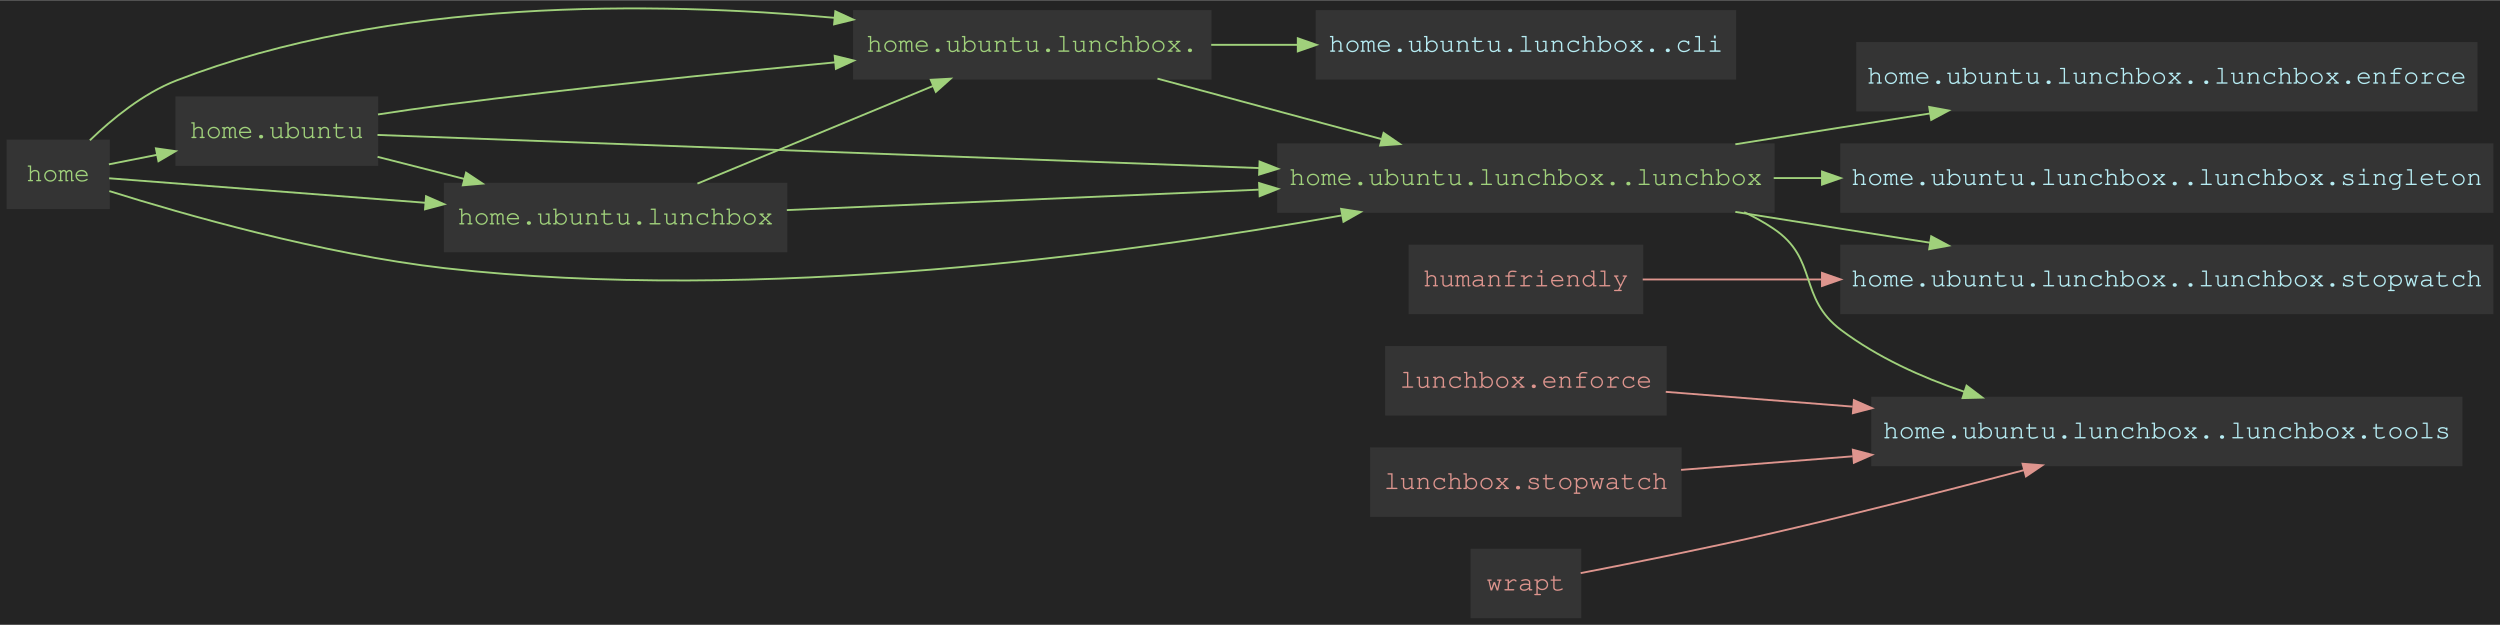
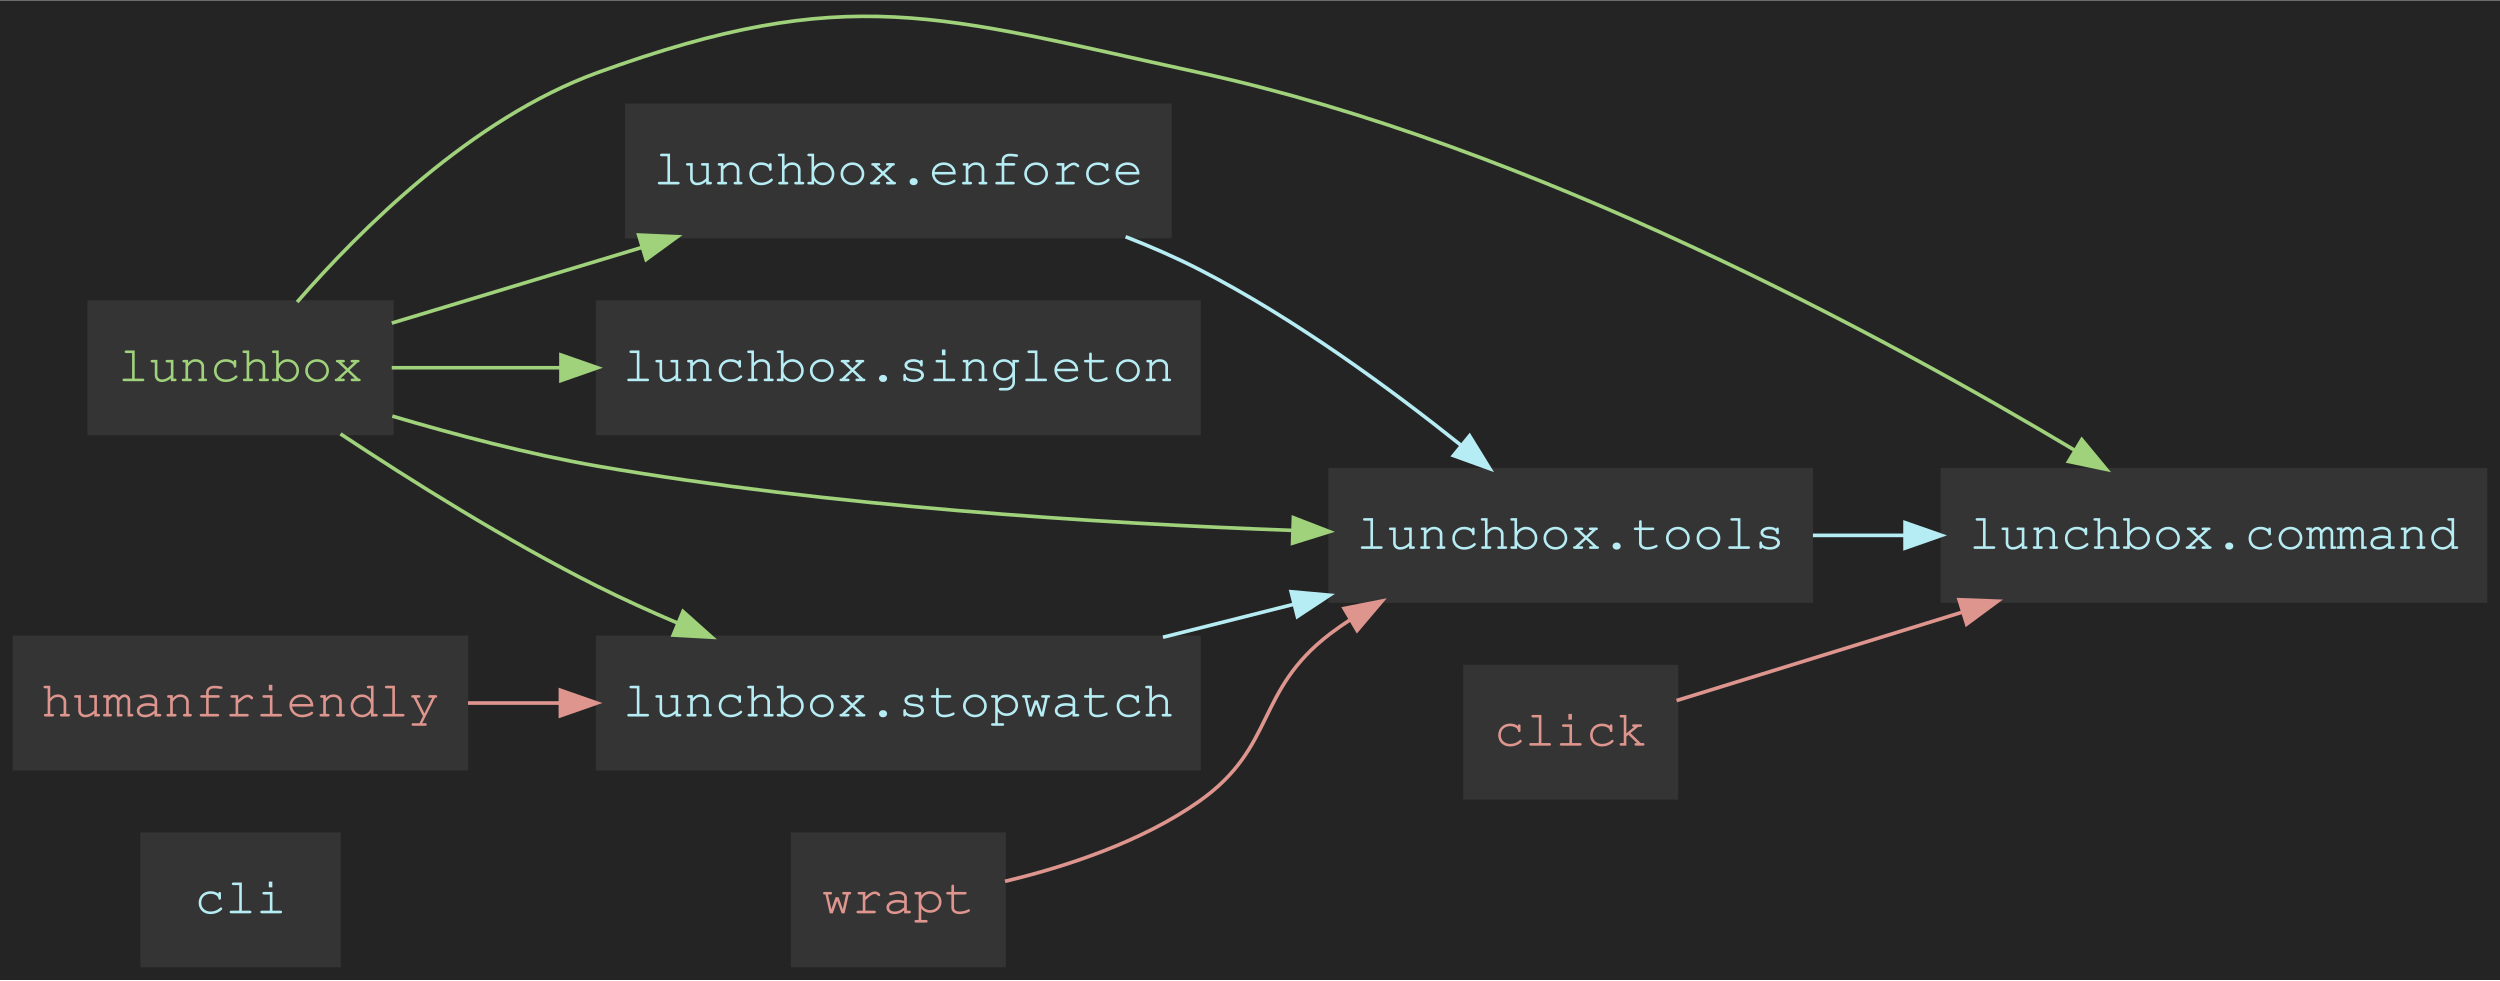
- <svg xmlns="http://www.w3.org/2000/svg" width="1332pt" height="333pt" viewBox="0.00 0.00 1332.00 332.77">
-   <g id="graph0" class="graph" transform="scale(1 1) rotate(0) translate(4 328.7705)">
-     <polygon fill="#242424" stroke="transparent" points="-4,4 -4,-328.771 1328,-328.771 1328,4 -4,4" />
+ <svg xmlns="http://www.w3.org/2000/svg" width="686pt" height="269pt" viewBox="0.00 0.00 686.00 268.82">
+   <g id="graph0" class="graph" transform="scale(1 1) rotate(0) translate(4 264.82)">
+     <polygon fill="#242424" stroke="transparent" points="-4,4 -4,-264.82 682,-264.82 682,4 -4,4" />
    <g id="node1" class="node">
-       <polygon fill="#343434" stroke="#343434" points="920.5,-323 697.5,-323 697.5,-287 920.5,-287 920.5,-323" />
-       <text text-anchor="middle" x="809" y="-301.3" font-family="Courier,monospace" font-size="14.00" fill="#b6ecf3">home.ubuntu.lunchbox..cli</text>
+       <polygon fill="#343434" stroke="#343434" points="89,-36 35,-36 35,0 89,0 89,-36" />
+       <text text-anchor="middle" x="62" y="-14.3" font-family="Courier,monospace" font-size="14.00" fill="#b6ecf3">cli</text>
    </g>
    <g id="node2" class="node">
-       <polygon fill="#343434" stroke="#343434" points="1315.5,-306 985.5,-306 985.5,-270 1315.5,-270 1315.5,-306" />
-       <text text-anchor="middle" x="1150.5" y="-284.3" font-family="Courier,monospace" font-size="14.00" fill="#b6ecf3">home.ubuntu.lunchbox..lunchbox.enforce</text>
+       <polygon fill="#343434" stroke="#343434" points="678,-136 529,-136 529,-100 678,-100 678,-136" />
+       <text text-anchor="middle" x="603.5" y="-114.3" font-family="Courier,monospace" font-size="14.00" fill="#b6ecf3">lunchbox.command</text>
    </g>
    <g id="node3" class="node">
-       <polygon fill="#343434" stroke="#343434" points="1324,-252 977,-252 977,-216 1324,-216 1324,-252" />
-       <text text-anchor="middle" x="1150.5" y="-230.3" font-family="Courier,monospace" font-size="14.00" fill="#b6ecf3">home.ubuntu.lunchbox..lunchbox.singleton</text>
+       <polygon fill="#343434" stroke="#343434" points="317,-236 168,-236 168,-200 317,-200 317,-236" />
+       <text text-anchor="middle" x="242.5" y="-214.3" font-family="Courier,monospace" font-size="14.00" fill="#b6ecf3">lunchbox.enforce</text>
+     </g>
+     <g id="node6" class="node">
+       <polygon fill="#343434" stroke="#343434" points="493,-136 361,-136 361,-100 493,-100 493,-136" />
+       <text text-anchor="middle" x="427" y="-114.3" font-family="Courier,monospace" font-size="14.00" fill="#b6ecf3">lunchbox.tools</text>
+     </g>
+     <g id="edge1" class="edge">
+       <path fill="none" stroke="#b6ecf3" d="M304.86,-199.95C311.78,-197.24 318.63,-194.26 325,-191 350.95,-177.72 377.57,-158.2 396.96,-142.68" />
+       <polygon fill="#b6ecf3" stroke="#b6ecf3" points="399.25,-145.33 404.8,-136.3 394.83,-139.9 399.25,-145.33" />
    </g>
    <g id="node4" class="node">
-       <polygon fill="#343434" stroke="#343434" points="1324,-198 977,-198 977,-162 1324,-162 1324,-198" />
-       <text text-anchor="middle" x="1150.5" y="-176.3" font-family="Courier,monospace" font-size="14.00" fill="#b6ecf3">home.ubuntu.lunchbox..lunchbox.stopwatch</text>
+       <polygon fill="#343434" stroke="#343434" points="325,-182 160,-182 160,-146 325,-146 325,-182" />
+       <text text-anchor="middle" x="242.5" y="-160.3" font-family="Courier,monospace" font-size="14.00" fill="#b6ecf3">lunchbox.singleton</text>
    </g>
    <g id="node5" class="node">
-       <polygon fill="#343434" stroke="#343434" points="1307.5,-117 993.5,-117 993.5,-81 1307.5,-81 1307.5,-117" />
-       <text text-anchor="middle" x="1150.5" y="-95.3" font-family="Courier,monospace" font-size="14.00" fill="#b6ecf3">home.ubuntu.lunchbox..lunchbox.tools</text>
+       <polygon fill="#343434" stroke="#343434" points="325,-90 160,-90 160,-54 325,-54 325,-90" />
+       <text text-anchor="middle" x="242.5" y="-68.3" font-family="Courier,monospace" font-size="14.00" fill="#b6ecf3">lunchbox.stopwatch</text>
    </g>
-     <g id="node6" class="node">
-       <polygon fill="#343434" stroke="#343434" points="871,-198 747,-198 747,-162 871,-162 871,-198" />
-       <text text-anchor="middle" x="809" y="-176.3" font-family="Courier,monospace" font-size="14.00" fill="#de958e">humanfriendly</text>
+     <g id="edge2" class="edge">
+       <path fill="none" stroke="#b6ecf3" d="M315.11,-90.05C326.89,-93.02 339.12,-96.1 350.99,-99.09" />
+       <polygon fill="#b6ecf3" stroke="#b6ecf3" points="350.29,-102.53 360.84,-101.58 352,-95.74 350.29,-102.53" />
    </g>
-     <g id="edge1" class="edge">
-       <path fill="none" stroke="#de958e" d="M871.239,-180C898.555,-180 932.196,-180 966.554,-180" />
-       <polygon fill="#de958e" stroke="#de958e" points="966.745,-183.5 976.745,-180 966.745,-176.5 966.745,-183.5" />
+     <g id="edge3" class="edge">
+       <path fill="none" stroke="#b6ecf3" d="M493.47,-118C501.66,-118 510.11,-118 518.52,-118" />
+       <polygon fill="#b6ecf3" stroke="#b6ecf3" points="518.75,-121.5 528.75,-118 518.75,-114.5 518.75,-121.5" />
    </g>
    <g id="node7" class="node">
-       <polygon fill="#343434" stroke="#343434" points="54,-254 0,-254 0,-218 54,-218 54,-254" />
-       <text text-anchor="middle" x="27" y="-232.3" font-family="Courier,monospace" font-size="14.00" fill="#a0d17b">home</text>
+       <polygon fill="#343434" stroke="#343434" points="456,-82 398,-82 398,-46 456,-46 456,-82" />
+       <text text-anchor="middle" x="427" y="-60.3" font-family="Courier,monospace" font-size="14.00" fill="#de958e">click</text>
+     </g>
+     <g id="edge4" class="edge">
+       <path fill="none" stroke="#de958e" d="M456.04,-72.68C477.14,-79.21 507.01,-88.45 534.27,-96.88" />
+       <polygon fill="#de958e" stroke="#de958e" points="533.58,-100.34 544.17,-99.95 535.65,-93.65 533.58,-100.34" />
    </g>
    <g id="node8" class="node">
-       <polygon fill="#343434" stroke="#343434" points="197,-277 90,-277 90,-241 197,-241 197,-277" />
-       <text text-anchor="middle" x="143.5" y="-255.3" font-family="Courier,monospace" font-size="14.00" fill="#a0d17b">home.ubuntu</text>
+       <polygon fill="#343434" stroke="#343434" points="103.5,-182 20.5,-182 20.5,-146 103.5,-146 103.5,-182" />
+       <text text-anchor="middle" x="62" y="-160.3" font-family="Courier,monospace" font-size="14.00" fill="#a0d17b">lunchbox</text>
    </g>
-     <g id="edge2" class="edge">
-       <path fill="none" stroke="#a0d17b" d="M54.02,-241.334C61.82,-242.874 70.679,-244.623 79.719,-246.408" />
-       <polygon fill="#a0d17b" stroke="#a0d17b" points="79.067,-249.847 89.555,-248.35 80.423,-242.979 79.067,-249.847" />
+     <g id="edge5" class="edge">
+       <path fill="none" stroke="#a0d17b" d="M77.53,-182.03C94.77,-201.85 125.56,-232.51 160,-245 228.94,-270 253.35,-260.62 325,-245 416.32,-225.1 513.56,-172.32 565.19,-141.42" />
+       <polygon fill="#a0d17b" stroke="#a0d17b" points="567.24,-144.27 573.99,-136.11 563.62,-138.28 567.24,-144.27" />
+     </g>
+     <g id="edge6" class="edge">
+       <path fill="none" stroke="#a0d17b" d="M103.5,-176.25C123.76,-182.38 148.84,-189.97 172.04,-196.99" />
+       <polygon fill="#a0d17b" stroke="#a0d17b" points="171.26,-200.41 181.85,-199.95 173.29,-193.71 171.26,-200.41" />
+     </g>
+     <g id="edge7" class="edge">
+       <path fill="none" stroke="#a0d17b" d="M103.5,-164C117.39,-164 133.54,-164 149.81,-164" />
+       <polygon fill="#a0d17b" stroke="#a0d17b" points="149.93,-167.5 159.93,-164 149.93,-160.5 149.93,-167.5" />
+     </g>
+     <g id="edge8" class="edge">
+       <path fill="none" stroke="#a0d17b" d="M89.43,-145.85C108.52,-133.19 135.21,-116.41 160,-104 166.98,-100.51 174.43,-97.13 181.89,-93.96" />
+       <polygon fill="#a0d17b" stroke="#a0d17b" points="183.41,-97.12 191.31,-90.06 180.74,-90.65 183.41,-97.12" />
+     </g>
+     <g id="edge9" class="edge">
+       <path fill="none" stroke="#a0d17b" d="M103.65,-150.73C120.85,-145.63 141.23,-140.25 160,-137 223.75,-125.97 297.16,-121.32 350.69,-119.37" />
+       <polygon fill="#a0d17b" stroke="#a0d17b" points="350.91,-122.86 360.79,-119.03 350.68,-115.87 350.91,-122.86" />
    </g>
    <g id="node9" class="node">
-       <polygon fill="#343434" stroke="#343434" points="415,-231 233,-231 233,-195 415,-195 415,-231" />
-       <text text-anchor="middle" x="324" y="-209.3" font-family="Courier,monospace" font-size="14.00" fill="#a0d17b">home.ubuntu.lunchbox</text>
+       <polygon fill="#343434" stroke="#343434" points="124,-90 0,-90 0,-54 124,-54 124,-90" />
+       <text text-anchor="middle" x="62" y="-68.3" font-family="Courier,monospace" font-size="14.00" fill="#de958e">humanfriendly</text>
    </g>
-     <g id="edge3" class="edge">
-       <path fill="none" stroke="#a0d17b" d="M54.144,-233.898C92.047,-230.963 162.881,-225.477 222.468,-220.863" />
-       <polygon fill="#a0d17b" stroke="#a0d17b" points="222.988,-224.333 232.688,-220.071 222.448,-217.354 222.988,-224.333" />
+     <g id="edge10" class="edge">
+       <path fill="none" stroke="#de958e" d="M124.43,-72C132.62,-72 141.16,-72 149.73,-72" />
+       <polygon fill="#de958e" stroke="#de958e" points="149.78,-75.5 159.78,-72 149.78,-68.5 149.78,-75.5" />
    </g>
    <g id="node10" class="node">
-       <polygon fill="#343434" stroke="#343434" points="641,-323 451,-323 451,-287 641,-287 641,-323" />
-       <text text-anchor="middle" x="546" y="-301.3" font-family="Courier,monospace" font-size="14.00" fill="#a0d17b">home.ubuntu.lunchbox.</text>
-     </g>
-     <g id="edge4" class="edge">
-       <path fill="none" stroke="#a0d17b" d="M43.881,-254.129C55.623,-265.445 72.297,-279.127 90,-286 203.671,-330.133 345.463,-328.071 440.489,-319.406" />
-       <polygon fill="#a0d17b" stroke="#a0d17b" points="441.063,-322.867 450.686,-318.435 440.399,-315.899 441.063,-322.867" />
-     </g>
-     <g id="node11" class="node">
-       <polygon fill="#343434" stroke="#343434" points="941,-252 677,-252 677,-216 941,-216 941,-252" />
-       <text text-anchor="middle" x="809" y="-230.3" font-family="Courier,monospace" font-size="14.00" fill="#a0d17b">home.ubuntu.lunchbox..lunchbox</text>
-     </g>
-     <g id="edge5" class="edge">
-       <path fill="none" stroke="#a0d17b" d="M54.262,-227.071C93.328,-214.81 167.73,-193.434 233,-186 400.431,-166.932 596.059,-193.535 710.843,-214.096" />
-       <polygon fill="#a0d17b" stroke="#a0d17b" points="710.548,-217.6 721.012,-215.94 711.796,-210.712 710.548,-217.6" />
-     </g>
-     <g id="edge6" class="edge">
-       <path fill="none" stroke="#a0d17b" d="M197.167,-245.323C211.711,-241.617 227.78,-237.521 243.455,-233.527" />
-       <polygon fill="#a0d17b" stroke="#a0d17b" points="244.32,-236.918 253.146,-231.057 242.592,-230.135 244.32,-236.918" />
-     </g>
-     <g id="edge7" class="edge">
-       <path fill="none" stroke="#a0d17b" d="M197.387,-267.905C209.11,-269.709 221.458,-271.508 233,-273 302.149,-281.937 380.156,-289.917 440.998,-295.673" />
-       <polygon fill="#a0d17b" stroke="#a0d17b" points="440.711,-299.161 450.995,-296.613 441.366,-292.192 440.711,-299.161" />
-     </g>
-     <g id="edge8" class="edge">
-       <path fill="none" stroke="#a0d17b" d="M197.116,-256.986C298.211,-253.188 520.023,-244.856 666.951,-239.336" />
-       <polygon fill="#a0d17b" stroke="#a0d17b" points="667.096,-242.833 676.958,-238.96 666.834,-235.838 667.096,-242.833" />
-     </g>
-     <g id="edge9" class="edge">
-       <path fill="none" stroke="#a0d17b" d="M367.595,-231.066C403.565,-245.973 454.735,-267.178 493.056,-283.059" />
-       <polygon fill="#a0d17b" stroke="#a0d17b" points="491.926,-286.38 502.505,-286.975 494.606,-279.913 491.926,-286.38" />
-     </g>
-     <g id="edge10" class="edge">
-       <path fill="none" stroke="#a0d17b" d="M415.225,-216.95C486.011,-220.015 585.429,-224.32 666.658,-227.837" />
-       <polygon fill="#a0d17b" stroke="#a0d17b" points="666.835,-231.348 676.977,-228.284 667.138,-224.354 666.835,-231.348" />
+       <polygon fill="#343434" stroke="#343434" points="271.5,-36 213.5,-36 213.5,0 271.5,0 271.5,-36" />
+       <text text-anchor="middle" x="242.5" y="-14.3" font-family="Courier,monospace" font-size="14.00" fill="#de958e">wrapt</text>
    </g>
    <g id="edge11" class="edge">
-       <path fill="none" stroke="#a0d17b" d="M641.321,-305C656.274,-305 671.904,-305 687.351,-305" />
-       <polygon fill="#a0d17b" stroke="#a0d17b" points="687.467,-308.5 697.467,-305 687.467,-301.5 687.467,-308.5" />
-     </g>
-     <g id="edge12" class="edge">
-       <path fill="none" stroke="#a0d17b" d="M612.706,-286.992C649.027,-277.187 694.141,-265.008 731.957,-254.799" />
-       <polygon fill="#a0d17b" stroke="#a0d17b" points="733.166,-258.098 741.908,-252.112 731.342,-251.34 733.166,-258.098" />
-     </g>
-     <g id="edge13" class="edge">
-       <path fill="none" stroke="#a0d17b" d="M920.592,-252.014C939.418,-255.03 958.764,-258.116 977,-261 992.335,-263.425 1008.435,-265.954 1024.389,-268.45" />
-       <polygon fill="#a0d17b" stroke="#a0d17b" points="1023.875,-271.912 1034.296,-269.998 1024.956,-264.996 1023.875,-271.912" />
-     </g>
-     <g id="edge14" class="edge">
-       <path fill="none" stroke="#a0d17b" d="M941.033,-234C949.464,-234 958.029,-234 966.638,-234" />
-       <polygon fill="#a0d17b" stroke="#a0d17b" points="966.76,-237.5 976.759,-234 966.759,-230.5 966.76,-237.5" />
-     </g>
-     <g id="edge15" class="edge">
-       <path fill="none" stroke="#a0d17b" d="M920.592,-215.986C939.418,-212.97 958.764,-209.884 977,-207 992.335,-204.575 1008.435,-202.046 1024.389,-199.55" />
-       <polygon fill="#a0d17b" stroke="#a0d17b" points="1024.956,-203.004 1034.296,-198.002 1023.875,-196.088 1024.956,-203.004" />
-     </g>
-     <g id="edge16" class="edge">
-       <path fill="none" stroke="#a0d17b" d="M925.296,-215.849C930.779,-213.264 936.051,-210.33 941,-207 964.931,-190.898 953.903,-170.278 977,-153 996.316,-138.551 1019.571,-127.915 1042.69,-120.105" />
-       <polygon fill="#a0d17b" stroke="#a0d17b" points="1043.781,-123.431 1052.228,-117.035 1041.636,-116.767 1043.781,-123.431" />
-     </g>
-     <g id="node12" class="node">
-       <polygon fill="#343434" stroke="#343434" points="883.5,-144 734.5,-144 734.5,-108 883.5,-108 883.5,-144" />
-       <text text-anchor="middle" x="809" y="-122.3" font-family="Courier,monospace" font-size="14.00" fill="#de958e">lunchbox.enforce</text>
-     </g>
-     <g id="edge17" class="edge">
-       <path fill="none" stroke="#de958e" d="M883.522,-120.108C912.994,-117.778 948.146,-114.999 983.111,-112.234" />
-       <polygon fill="#de958e" stroke="#de958e" points="983.76,-115.694 993.453,-111.417 983.209,-108.716 983.76,-115.694" />
-     </g>
-     <g id="node13" class="node">
-       <polygon fill="#343434" stroke="#343434" points="891.5,-90 726.5,-90 726.5,-54 891.5,-54 891.5,-90" />
-       <text text-anchor="middle" x="809" y="-68.3" font-family="Courier,monospace" font-size="14.00" fill="#de958e">lunchbox.stopwatch</text>
-     </g>
-     <g id="edge18" class="edge">
-       <path fill="none" stroke="#de958e" d="M891.668,-78.536C919.365,-80.726 951.321,-83.252 983.121,-85.767" />
-       <polygon fill="#de958e" stroke="#de958e" points="983.19,-89.283 993.435,-86.582 983.742,-82.305 983.19,-89.283" />
-     </g>
-     <g id="node14" class="node">
-       <polygon fill="#343434" stroke="#343434" points="838,-36 780,-36 780,0 838,0 838,-36" />
-       <text text-anchor="middle" x="809" y="-14.3" font-family="Courier,monospace" font-size="14.00" fill="#de958e">wrapt</text>
-     </g>
-     <g id="edge19" class="edge">
-       <path fill="none" stroke="#de958e" d="M838.191,-23.532C864.999,-28.716 905.788,-36.866 941,-45 985.365,-55.248 1034.691,-67.899 1074.331,-78.38" />
-       <polygon fill="#de958e" stroke="#de958e" points="1073.629,-81.814 1084.192,-80.995 1075.423,-75.048 1073.629,-81.814" />
+       <path fill="none" stroke="#de958e" d="M271.78,-23.08C288.39,-27.06 309.15,-33.85 325,-45 346.23,-59.94 340.34,-75.28 361,-91 362.78,-92.35 364.63,-93.65 366.55,-94.89" />
+       <polygon fill="#de958e" stroke="#de958e" points="364.84,-97.95 375.24,-99.99 368.39,-91.91 364.84,-97.95" />
    </g>
  </g>
</svg>
